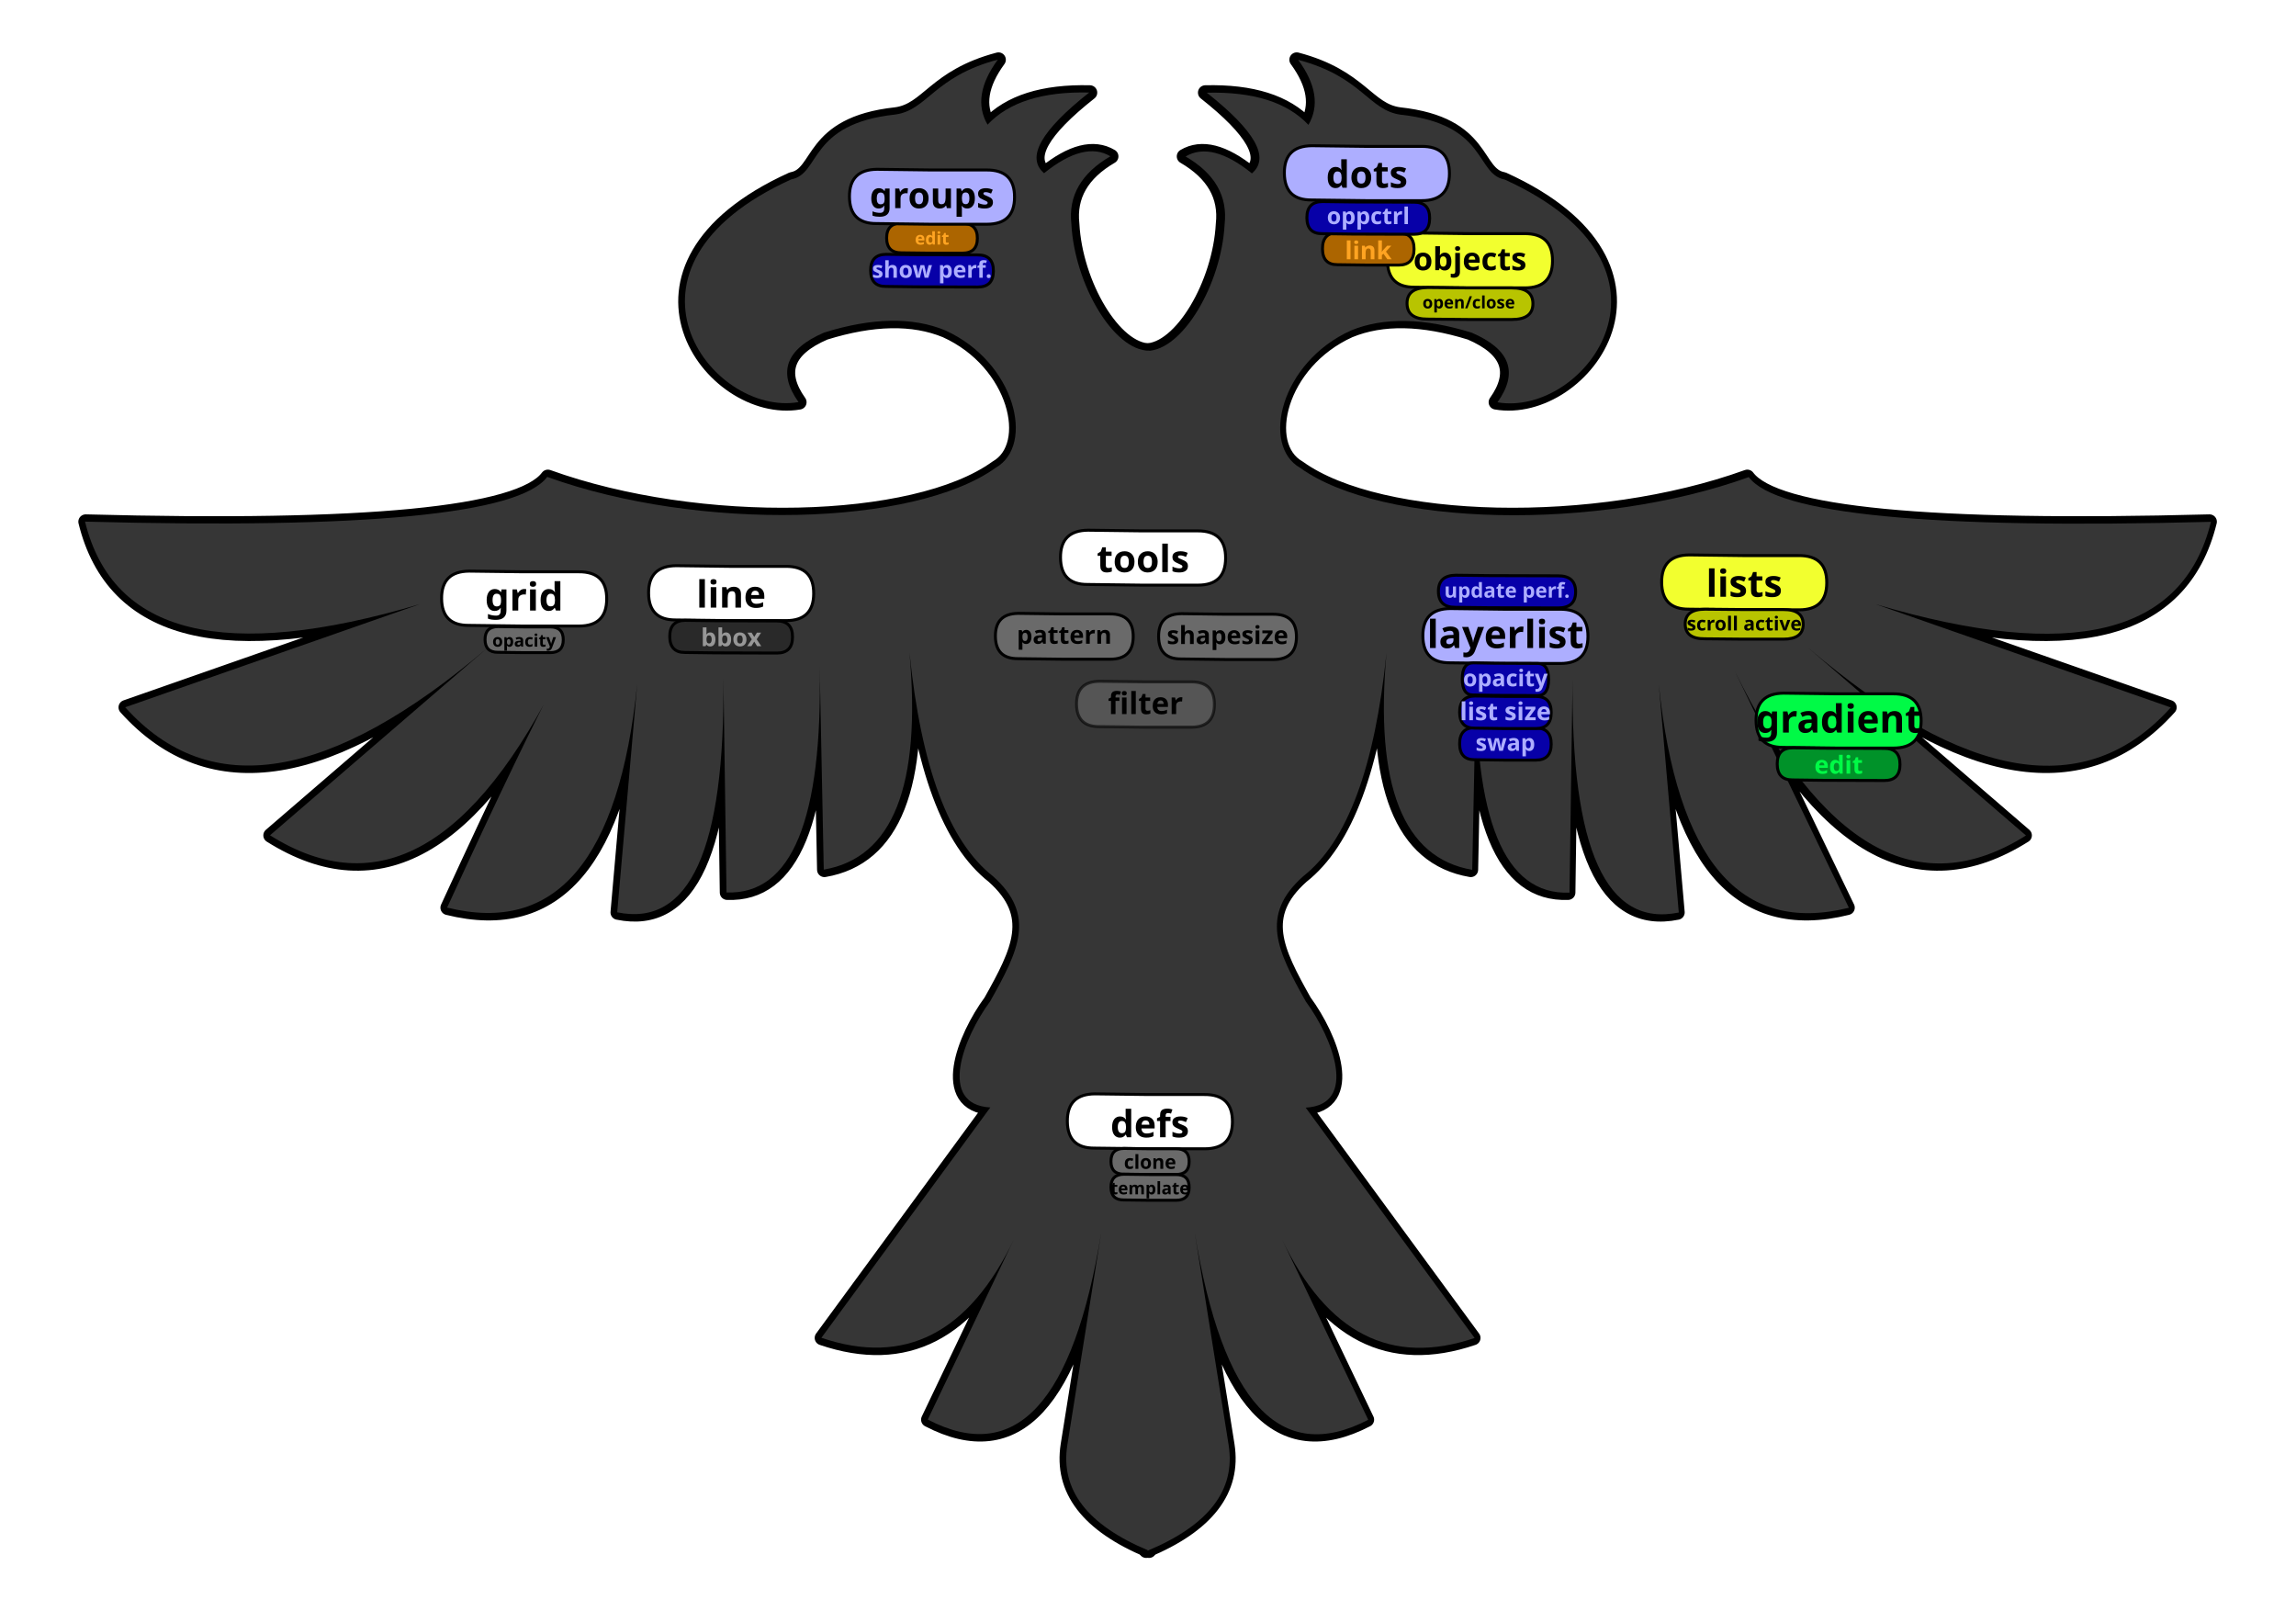
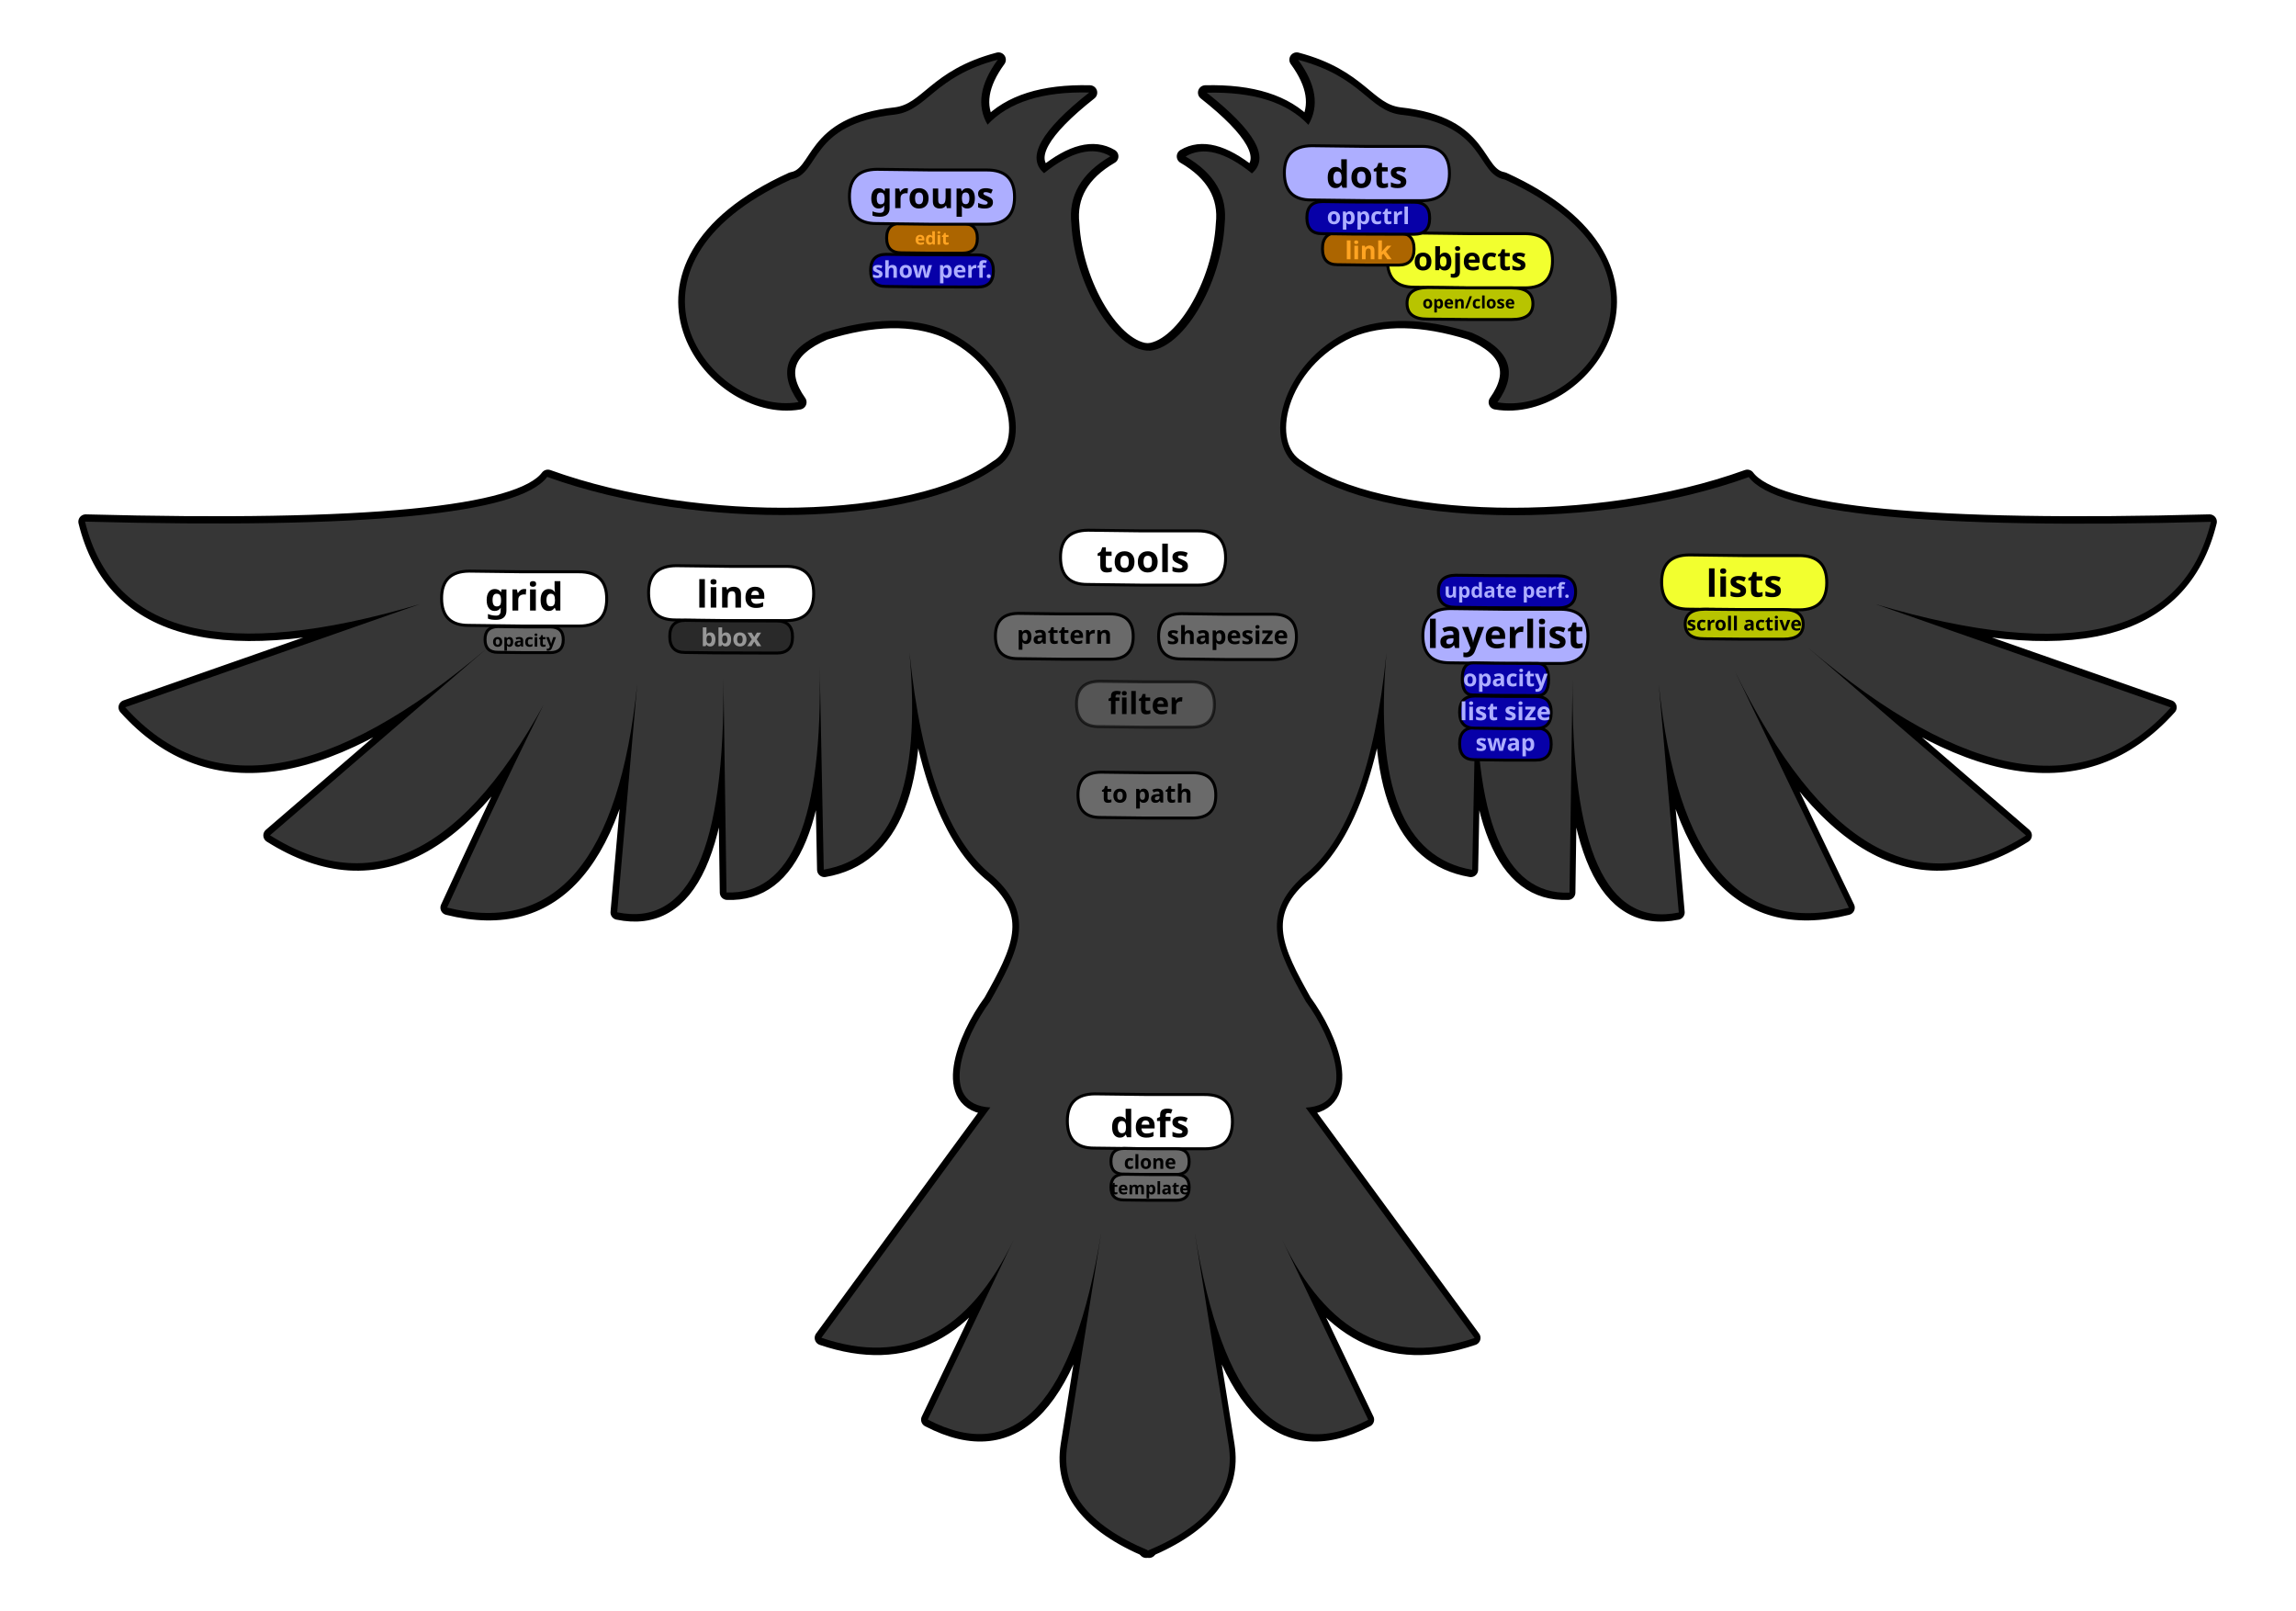
<svg xmlns="http://www.w3.org/2000/svg" xmlns:ns1="http://svgjs.com/svgjs" width="100%" height="100%" version="1.1" style="stroke-linecap: round; stroke-linejoin: round;background: rgba(37, 37, 37, 1);" viewBox="-1187.285 -53.143 1558.376 1092.891">
  <svg id="S-54-54e49e" style="overflow: visible; pointer-events: none;" data-hidden="false" data-disabled="true">
    <g id="G-f4-e61310" class="" style="" transform="matrix(1,0,0,1,-0.5194953,1.195007)">
      <g id="SvgjsG10750" transform="matrix(1,0,0,1,-1134.394,154.7341)" class="" style="">
        <path id="SvgjsPath10748" d="M566.051 19.151C541.751 19.074 515.426 -26.241 513.273 -66.768Q510.056 -95.497 539.761 -112.797Q522.019 -123.341 494.738 -101.318Q476.127 -117.202 525.377 -156.067Q477.928 -157.213 456.396 -134.254Q445.131 -153.513 463.343 -178.383C419.748 -166.877 415.694 -144.088 393.643 -141.127C334.672 -134.766 343.106 -100.775 323.161 -97.13C191.729 -37.426 268.579 64.321 328.088 54.04Q306.439 23.631 345.468 6.827Q394.319 -8.366 427.546 5.312C475.391 26.947 488.708 83.391 461.945 98.558C406.565 138.472 260.287 141.929 157.503 104.798Q129.359 142.751 -156.191 135.159Q-127.98 250.148 71.227 191.109L-128.918 261.147Q-42.965 356.96 117.058 220.76L-30.633 348.036Q78.562 416.789 167.026 236.382Q142.222 282.513 89.571 397.087Q200.148 424.635 218.59 245.498L205.01 400.312Q278.791 415.55 277.102 241.551L279.19 386.829Q345.605 389.423 342.423 232.878L345.207 371.336Q415.598 359.299 403.381 223.957Q415.228 340.66 459.946 375.73C489.667 402.187 477.455 426.325 458.158 460.706C439.968 485.353 422.35 530.726 458.249 532.754L343.597 689.074Q428.59 717.933 474.346 622.073L415.807 744.579Q505.289 791.151 533.603 617.307L510.532 761.79Q503.352 807.483 565.525 833.419 " style="stroke: rgb(0, 0, 0); stroke-opacity: 1; stroke-width: 10; fill: rgb(115, 115, 115); fill-opacity: 0;" transform="matrix(1,0,0,1,161.9873,9.856328)" data-fill="#737373" class="" />
      </g>
      <g id="SvgjsG10754" transform="matrix(1,0,0,1,-415.1399,154.7341)" class="" style="">
        <path id="SvgjsPath10752" d="M-156.191 19.151C-131.891 19.074 -105.567 -26.241 -103.414 -66.768Q-100.196 -95.497 -129.901 -112.797Q-112.159 -123.341 -84.878 -101.318Q-66.268 -117.202 -115.518 -156.067Q-68.068 -157.213 -46.536 -134.254Q-35.272 -153.513 -53.484 -178.383C-9.889 -166.877 -5.834 -144.088 16.216 -141.127C75.187 -134.766 66.754 -100.775 86.699 -97.13C218.13 -37.426 141.28 64.321 81.772 54.04Q103.42 23.631 64.392 6.827Q15.541 -8.366 -17.686 5.312C-65.531 26.947 -78.848 83.391 -52.085 98.558C3.295 138.472 149.572 141.929 252.357 104.798Q280.5 142.751 566.051 135.159Q537.84 250.148 338.633 191.109L538.778 261.147Q452.825 356.96 292.801 220.76L440.493 348.036Q331.298 416.789 242.834 236.382L320.288 397.087Q209.712 424.635 191.269 245.498L204.85 400.312Q131.069 415.55 132.757 241.551L130.669 386.829Q64.255 389.423 67.437 232.878L64.653 371.336Q-5.739 359.299 6.479 223.957Q-5.368 340.66 -50.087 375.73C-79.807 402.187 -67.595 426.325 -48.299 460.706C-30.108 485.353 -12.49 530.726 -48.389 532.754L66.263 689.074Q-18.73 717.933 -64.487 622.073L-5.947 744.579Q-95.43 791.151 -123.743 617.307L-100.673 761.79Q-93.493 807.483 -155.666 833.419 " style="stroke: rgb(0, 0, 0); stroke-opacity: 1; stroke-width: 10; fill: rgb(115, 115, 115); fill-opacity: 0;" transform="matrix(1,0,0,1,161.9873,9.856336)" data-fill="#737373" class="" />
      </g>
    </g>
  </svg>
  <svg id="S-ab-0e3db4" style="overflow: visible; pointer-events: none;" data-disabled="true">
    <g id="G-27-3f7eba" class="" style="" transform="matrix(1,0,0,1,-516.4283,-889.5361)">
      <path id="SvgjsPath93674" d="M-156.191 19.151C-131.891 19.074 -105.567 -26.241 -103.414 -66.768Q-100.196 -95.497 -129.901 -112.797Q-112.159 -123.341 -84.878 -101.318Q-66.268 -117.202 -115.518 -156.067Q-68.068 -157.213 -46.536 -134.254Q-35.272 -153.513 -53.484 -178.383C-9.889 -166.877 -5.834 -144.088 16.216 -141.127C75.187 -134.766 66.754 -100.775 86.699 -97.13C218.13 -37.426 141.28 64.321 81.772 54.04Q103.42 23.631 64.392 6.827Q15.541 -8.366 -17.686 5.312C-65.531 26.947 -78.848 83.391 -52.085 98.558C3.295 138.472 149.572 141.929 252.357 104.798Q280.5 142.751 566.051 135.159Q537.84 250.148 338.633 191.109L538.778 261.147Q452.825 356.96 292.801 220.76L440.493 348.036Q331.298 416.789 242.834 236.382L320.288 397.087Q209.712 424.635 191.269 245.498L204.85 400.312Q131.069 415.55 132.757 241.551L130.669 386.829Q64.255 389.423 67.437 232.878L64.653 371.336Q-5.739 359.299 6.479 223.957Q-5.368 340.66 -50.087 375.73C-79.807 402.187 -67.595 426.325 -48.299 460.706C-30.108 485.353 -12.49 530.726 -48.389 532.754L66.263 689.074Q-18.73 717.933 -64.487 622.073L-5.947 744.579Q-95.43 791.151 -123.743 617.307L-100.673 761.79Q-93.493 807.483 -155.666 833.419 " style="stroke: rgb(0, 0, 0); stroke-opacity: 1; stroke-width: 0; fill: rgb(54, 54, 54); fill-opacity: 1;" data-fill="#737373" transform="matrix(1,0,0,1,263.7509,1055.388)" class="" />
      <path id="SvgjsPath93670" d="M566.051 19.151C541.751 19.074 515.426 -26.241 513.273 -66.768Q510.056 -95.497 539.761 -112.797Q522.019 -123.341 494.738 -101.318Q476.127 -117.202 525.377 -156.067Q477.928 -157.213 456.396 -134.254Q445.131 -153.513 463.343 -178.383C419.748 -166.877 415.694 -144.088 393.643 -141.127C334.672 -134.766 343.106 -100.775 323.161 -97.13C191.729 -37.426 268.579 64.321 328.088 54.04Q306.439 23.631 345.468 6.827Q394.319 -8.366 427.546 5.312C475.391 26.947 488.708 83.391 461.945 98.558C406.565 138.472 260.287 141.929 157.503 104.798Q129.359 142.751 -156.191 135.159Q-127.98 250.148 71.227 191.109L-128.918 261.147Q-42.965 356.96 117.058 220.76L-30.633 348.036Q78.562 416.789 167.026 236.382Q142.222 282.513 89.571 397.087Q200.148 424.635 218.59 245.498L205.01 400.312Q278.791 415.55 277.102 241.551L279.19 386.829Q345.605 389.423 342.423 232.878L345.207 371.336Q415.598 359.299 403.381 223.957Q415.228 340.66 459.946 375.73C489.667 402.187 477.455 426.325 458.158 460.706C439.968 485.353 422.35 530.726 458.249 532.754L343.597 689.074Q428.59 717.933 474.346 622.073L415.807 744.579Q505.289 791.151 533.603 617.307L510.532 761.79Q503.352 807.483 565.525 833.419 " style="stroke: rgb(0, 0, 0); stroke-opacity: 1; stroke-width: 0; fill: rgb(54, 54, 54); fill-opacity: 1;" data-fill="#737373" transform="matrix(1,0,0,1,-456.9481,1055.254)" class="" />
    </g>
  </svg>
  <svg id="S-11-83ed69" style="overflow: visible; pointer-events: all;" data-hidden="false" data-disabled="false">
    <g id="G-f4-6e3b2e" transform="matrix(1,0,0,1,-1549.441,-165.8486)" style="" class="">
      <path id="P-2f-9e2f50" d="M-74.176 -101.27L-36.436 -101.27Q-17.161 -101.452 -17.317 -82.679Q-17.429 -64.456 -36.073 -64.456L-74.264 -64.456L-111.048 -64.91Q-129.19 -64.834 -129.367 -83.031Q-129.515 -101.579 -110.639 -101.724L-74.176 -101.27 " style="stroke: rgb(0, 0, 0); stroke-opacity: 1; stroke-width: 2; fill: rgb(255, 255, 255); fill-opacity: 1;" transform="matrix(1,0,0,1,791.2603,602.0397)" class="" />
      <text id="T-1d-756124" font-family="Noteworthy" font-size="26.295" font-weight="bold" font-style="normal" style="stroke: rgb(0, 0, 0); stroke-opacity: 1; stroke-width: 0; fill: rgb(0, 0, 0); fill-opacity: 1;" text-anchor="middle" transform="matrix(1,0,0,1,717.9185,496.8488)" class="" ns1:data="{&quot;leading&quot;:&quot;1.15&quot;}">
        <tspan id="SvgjsTspan87363" dy="30.239" x="0" ns1:data="{&quot;newLined&quot;:true}">grid</tspan>
      </text>
      <g id="G-ca-b85376" style="" transform="matrix(1,0,0,1,-0.0001220703,0.08813477)" class="">
        <path id="P-e6-a1b86b" d="M-103.22 -101.509L-85.34 -101.509Q-76.209 -101.595 -76.282 -92.701Q-76.335 -84.068 -85.168 -84.068L-103.262 -84.068L-120.688 -84.283Q-129.284 -84.247 -129.367 -92.868Q-129.438 -101.655 -120.495 -101.724L-103.22 -101.509 " style="stroke: rgb(0, 0, 0); stroke-opacity: 1; stroke-width: 2; fill: rgb(106, 106, 106); fill-opacity: 1;" transform="matrix(1,0,0,1,820.7431,639.6028)" class="" />
        <text id="T-e8-6fb452" font-family="Noteworthy" font-size="11.756" font-weight="bold" font-style="normal" style="stroke: rgb(0, 0, 0); stroke-opacity: 1; stroke-width: 0; fill: rgb(0, 0, 0); fill-opacity: 1;" text-anchor="middle" transform="matrix(1,0,0,1,717.9105,537.9673)" class="" ns1:data="{&quot;leading&quot;:&quot;1.15&quot;}">
          <tspan id="SvgjsTspan32855" dy="13.52" x="0" ns1:data="{&quot;newLined&quot;:true}">opacity</tspan>
        </text>
      </g>
    </g>
    <text id="T-df-42a268" font-family="Bodoni Ornaments" font-size="0" font-weight="normal" font-style="normal" style="stroke: rgb(120, 120, 120); stroke-opacity: 1; stroke-width: 0; fill: rgb(69, 69, 69); fill-opacity: 1;" text-anchor="middle" transform="matrix(1,0,0,1,-38.1458,-55.2754)" class="" ns1:data="{&quot;leading&quot;:&quot;1.15&quot;}">
      <tspan id="SvgjsTspan1771" dy="161" x="0" ns1:data="{&quot;newLined&quot;:true}" />
    </text>
    <g id="G-d3-09d8e9" transform="matrix(1,0,0,1,-1509.125,-264.2768)" style="stroke-width: 4;" class="">
      <path id="P-65-81bc23" d="M-74.176 -101.27L-36.436 -101.27Q-17.161 -101.452 -17.317 -82.679Q-17.429 -64.456 -36.073 -64.456L-74.264 -64.456L-111.048 -64.91Q-129.19 -64.834 -129.367 -83.031Q-129.515 -101.579 -110.639 -101.724L-74.176 -101.27 " style="stroke: rgb(0, 0, 0); stroke-opacity: 1; stroke-width: 2; fill: rgb(255, 255, 255); fill-opacity: 1;" transform="matrix(1,0,0,1,891.431,696.7871)" class="" />
      <text id="T-a3-6f5a7d" font-family="Noteworthy" font-size="25.402" font-weight="bold" font-style="normal" style="stroke: rgb(0, 0, 0); stroke-opacity: 1; stroke-width: 0; fill: rgb(0, 0, 0); fill-opacity: 1;" transform="matrix(1,0,0,1,818.0919,594.2681)" text-anchor="middle" class="" ns1:data="{&quot;leading&quot;:&quot;1.15&quot;}">
        <tspan id="SvgjsTspan2979" dy="29.212" x="0" ns1:data="{&quot;newLined&quot;:true}">line</tspan>
      </text>
      <path id="P-5d-1a4d0f" d="M-98.18 -101.456L-56.843 -101.319Q-45.951 -101.427 -46.039 -90.313Q-46.102 -79.525 -56.637 -79.525L-98.23 -79.662L-119.015 -79.93Q-129.268 -79.885 -129.367 -90.658Q-129.451 -101.638 -118.784 -101.724L-98.18 -101.456 " style="stroke: rgb(0, 0, 0); stroke-opacity: 1; stroke-width: 2; fill: rgb(41, 41, 41); fill-opacity: 1;" transform="matrix(1,-1.9428904254429222e-16,1.9428904254429222e-16,1,905.7919,733.8781)" class="" />
      <text id="T-ad-fc42f6" font-family="Noteworthy" font-size="16.821" font-weight="bold" font-style="normal" style="stroke: rgb(0, 0, 0); stroke-opacity: 1; stroke-width: 0; fill: rgb(151, 151, 151); fill-opacity: 1;" transform="matrix(1,-1.9428904254429222e-16,1.9428904254429222e-16,1,818.089,630.3569)" text-anchor="middle" class="" ns1:data="{&quot;leading&quot;:&quot;1.15&quot;}">
        <tspan id="SvgjsTspan4310" dy="19.344" x="0" ns1:data="{&quot;newLined&quot;:true}">bbox</tspan>
      </text>
    </g>
    <g id="G-d8-429ab1" style="" transform="matrix(1,0,0,1,-1618.913,-663.23)" class="">
      <g id="G-4a-5b87f0" style="" transform="matrix(1,0,0,1,0.00006103516,0.1326904)" class="">
        <path id="P-f5-256c88" d="M-99.041 -101.475L-78.304 -101.475Q-67.712 -101.575 -67.798 -91.259Q-67.859 -81.246 -78.104 -81.246L-99.089 -81.246L-119.301 -81.495Q-129.27 -81.454 -129.367 -91.453Q-129.449 -101.644 -119.077 -101.724L-99.041 -101.475 " style="stroke: rgb(0, 0, 0); stroke-opacity: 1; stroke-width: 2; fill: rgb(172, 101, 0); fill-opacity: 1;" transform="matrix(1,-1.9428904254429217e-16,1.9428904254429217e-16,1,1162.791,863.0286)" class="" />
        <text id="T-c2-10aec1" font-family="Noteworthy" font-size="11.871" font-weight="bold" font-style="normal" style="stroke: rgb(0, 0, 0); stroke-opacity: 1; stroke-width: 0; fill: rgb(255, 164, 34); fill-opacity: 1;" text-anchor="middle" transform="matrix(1,-1.9428904254429217e-16,1.9428904254429217e-16,1,1064.198,762.2908)" class="" ns1:data="{&quot;leading&quot;:&quot;1.15&quot;}">
          <tspan id="SvgjsTspan2184" dy="13.652" x="0" ns1:data="{&quot;newLined&quot;:true}">edit</tspan>
        </text>
      </g>
      <g id="G-ac-df9df5" style="" transform="matrix(1,0,0,1,0.0001220703,-0.6420288)" class="">
        <path id="P-d8-c2687f" d="M-74.176 -101.27L-36.436 -101.27Q-17.161 -101.452 -17.317 -82.679Q-17.429 -64.456 -36.073 -64.456L-74.264 -64.456L-111.048 -64.91Q-129.19 -64.834 -129.367 -83.031Q-129.515 -101.579 -110.639 -101.724L-74.176 -101.27 " style="stroke: rgb(0, 0, 0); stroke-opacity: 1; stroke-width: 2; fill: rgb(173, 174, 255); fill-opacity: 1;" transform="matrix(1,-1.9428904254429217e-16,1.9428904254429217e-16,1,1137.551,827.3624)" class="" />
        <text id="T-c8-e625c0" font-family="Noteworthy" font-size="24.356" font-weight="bold" font-style="normal" style="stroke: rgb(0, 0, 0); stroke-opacity: 1; stroke-width: 0; fill: rgb(0, 0, 0); fill-opacity: 1;" text-anchor="middle" transform="matrix(1,-1.9428904254429217e-16,1.9428904254429217e-16,1,1064.204,723.9869)" class="" ns1:data="{&quot;leading&quot;:&quot;1.15&quot;}">
          <tspan id="SvgjsTspan3258" dy="28.009" x="0" ns1:data="{&quot;newLined&quot;:true}">groups</tspan>
        </text>
      </g>
      <g id="G-fb-7aee02" style="" transform="matrix(1,0,0,1,0.0001525879,0.03442383)" class="">
        <path id="P-5d-1a4d0f" d="M-98.18 -101.456L-56.843 -101.319Q-45.951 -101.427 -46.039 -90.313Q-46.102 -79.525 -56.637 -79.525L-98.23 -79.662L-119.015 -79.93Q-129.268 -79.885 -129.367 -90.658Q-129.451 -101.638 -118.784 -101.724L-98.18 -101.456 " style="stroke: rgb(0, 0, 0); stroke-opacity: 1; stroke-width: 2; fill: rgb(7, 0, 168); fill-opacity: 1;" transform="matrix(1,-1.9428904254429217e-16,1.9428904254429217e-16,1,1151.912,884.3825)" class="" />
        <text id="T-ad-fc42f6" font-family="Noteworthy" font-size="15.67" font-weight="bold" font-style="normal" style="stroke: rgb(0, 0, 0); stroke-opacity: 1; stroke-width: 0; fill: rgb(173, 174, 255); fill-opacity: 1;" text-anchor="middle" transform="matrix(1,-1.9428904254429217e-16,1.9428904254429217e-16,1,1064.201,780.5486)" class="" ns1:data="{&quot;leading&quot;:&quot;1.15&quot;}">
          <tspan id="SvgjsTspan3307" dy="18.021" x="0" ns1:data="{&quot;newLined&quot;:true}">show perf.</tspan>
        </text>
      </g>
    </g>
    <g id="G-e3-240b5a" transform="matrix(1,0,0,1,-1385.569,-432.4532)" style="" class="">
      <g id="G-5e-7f2445" transform="matrix(1,0,0,1,0.00006103516,-0.5324707)" style="" class="">
        <path id="P-3f-e89c90" d="M-74.176 -101.27L-36.436 -101.27Q-17.161 -101.452 -17.317 -82.679Q-17.429 -64.456 -36.073 -64.456L-74.264 -64.456L-111.048 -64.91Q-129.19 -64.834 -129.367 -83.031Q-129.515 -101.579 -110.639 -101.724L-74.176 -101.27 " style="stroke: rgb(0, 0, 0); stroke-opacity: 1; stroke-width: 2; fill: rgb(255, 255, 255); fill-opacity: 1;" transform="matrix(1,0,0,1,1052.093,1223.953)" class="" />
        <text id="T-32-331845" font-family="Noteworthy" font-size="25.402" font-weight="bold" font-style="normal" style="stroke: rgb(0, 0, 0); stroke-opacity: 1; stroke-width: 0; fill: rgb(0, 0, 0); fill-opacity: 1;" transform="matrix(1,0,0,1,978.7507,1122.467)" text-anchor="middle" class="" ns1:data="{&quot;leading&quot;:&quot;1.15&quot;}">
          <tspan id="SvgjsTspan2589" dy="29.212" x="0" ns1:data="{&quot;newLined&quot;:true}">defs</tspan>
        </text>
      </g>
      <g id="G-ca-b85376" transform="matrix(1,0,0,1,0,0.1326904)" style="" class="">
        <path id="P-e6-a1b86b" d="M-103.22 -101.509L-85.34 -101.509Q-76.209 -101.595 -76.282 -92.701Q-76.335 -84.068 -85.168 -84.068L-103.262 -84.068L-120.688 -84.283Q-129.284 -84.247 -129.367 -92.868Q-129.438 -101.655 -120.495 -101.724L-103.22 -101.509 " style="stroke: rgb(0, 0, 0); stroke-opacity: 1; stroke-width: 2; fill: rgb(106, 106, 106); fill-opacity: 1;" transform="matrix(1,0,0,1,1081.69,1260.332)" class="" />
        <text id="T-e8-6fb452" font-family="Noteworthy" font-size="13.202" font-weight="bold" font-style="normal" style="stroke: rgb(0, 0, 0); stroke-opacity: 1; stroke-width: 0; fill: rgb(0, 0, 0); fill-opacity: 1;" text-anchor="middle" transform="matrix(1,0,0,1,978.8653,1157.273)" class="" ns1:data="{&quot;leading&quot;:&quot;1.15&quot;}">
          <tspan id="SvgjsTspan14114" dy="15.183" x="0" ns1:data="{&quot;newLined&quot;:true}">clone</tspan>
        </text>
      </g>
      <g id="G-ca-b85376" transform="matrix(1,0,0,1,-0.0001220703,0.08795166)" style="" class="">
        <path id="P-e6-a1b86b" d="M-103.22 -101.509L-85.34 -101.509Q-76.209 -101.595 -76.282 -92.701Q-76.335 -84.068 -85.168 -84.068L-103.262 -84.068L-120.688 -84.283Q-129.284 -84.247 -129.367 -92.868Q-129.438 -101.655 -120.495 -101.724L-103.22 -101.509 " style="stroke: rgb(0, 0, 0); stroke-opacity: 1; stroke-width: 2; fill: rgb(106, 106, 106); fill-opacity: 1;" transform="matrix(1,0,0,1,1081.69,1277.892)" class="" />
        <text id="T-e8-6fb452" font-family="Noteworthy" font-size="11.756" font-weight="bold" font-style="normal" style="stroke: rgb(0, 0, 0); stroke-opacity: 1; stroke-width: 0; fill: rgb(0, 0, 0); fill-opacity: 1;" text-anchor="middle" transform="matrix(1,0,0,1,978.8601,1176.256)" class="" ns1:data="{&quot;leading&quot;:&quot;1.15&quot;}">
          <tspan id="SvgjsTspan14288" dy="13.52" x="0" ns1:data="{&quot;newLined&quot;:true}">template</tspan>
        </text>
      </g>
    </g>
    <g id="G-1b-80932a">
      <g id="G-c0-544a04">
        <g id="G-9f-ecdad4">
          <path id="P-58-9c1adb" d="M-74.176 -101.27L-36.436 -101.27Q-17.161 -101.452 -17.317 -82.679Q-17.429 -64.456 -36.073 -64.456L-74.264 -64.456L-111.048 -64.91Q-129.19 -64.834 -129.367 -83.031Q-129.515 -101.579 -110.639 -101.724L-74.176 -101.27 " style="stroke: rgb(0, 0, 0); stroke-opacity: 1; stroke-width: 2; fill: rgb(242, 255, 47); fill-opacity: 1;" class="" transform="matrix(1,0,0,1,-116.2213,206.6931)" />
          <text id="T-33-aaa6bf" font-family="Noteworthy" font-size="21.404" font-weight="bold" font-style="normal" style="stroke: rgb(0, 0, 0); stroke-opacity: 1; stroke-width: 0; fill: rgb(0, 0, 0); fill-opacity: 1;" text-anchor="middle" class="" transform="matrix(1,0,0,1,-189.574,105.595)" ns1:data="{&quot;leading&quot;:&quot;1.15&quot;}">
            <tspan id="SvgjsTspan2701" dy="24.614" x="0" ns1:data="{&quot;newLined&quot;:true}">objects</tspan>
          </text>
        </g>
        <g id="G-d0-e48809">
          <path id="P-4b-b33ec5" d="M-87.283 -101.46L-58.505 -101.46Q-43.808 -101.566 -43.926 -90.638Q-44.012 -80.03 -58.228 -80.03L-87.35 -80.03L-115.398 -80.294Q-129.233 -80.25 -129.367 -90.843Q-129.48 -101.64 -115.087 -101.724L-87.283 -101.46 " style="stroke: rgb(0, 0, 0); stroke-opacity: 1; stroke-width: 2; fill: rgb(184, 196, 0); fill-opacity: 1;" class="" transform="matrix(1,0,0,1,-102.9164,243.7206)" />
          <text id="T-b5-cbae9e" font-family="Noteworthy" font-size="11.548" font-weight="bold" font-style="normal" style="stroke: rgb(0, 0, 0); stroke-opacity: 1; stroke-width: 0; fill: rgb(0, 0, 0); fill-opacity: 1;" text-anchor="middle" class="" transform="matrix(1,0,0,1,-190.399,142.8794)" ns1:data="{&quot;leading&quot;:&quot;1.15&quot;}">
            <tspan id="SvgjsTspan1454" dy="13.28" x="0" ns1:data="{&quot;newLined&quot;:true}">open/close</tspan>
          </text>
        </g>
      </g>
      <g id="G-ee-24f313">
        <g id="G-bd-f6e92f">
          <path id="P-b9-2bf64e" d="M-74.176 -101.27L-36.436 -101.27Q-17.161 -101.452 -17.317 -82.679Q-17.429 -64.456 -36.073 -64.456L-74.264 -64.456L-111.048 -64.91Q-129.19 -64.834 -129.367 -83.031Q-129.515 -101.579 -110.639 -101.724L-74.176 -101.27 " style="stroke: rgb(0, 0, 0); stroke-opacity: 1; stroke-width: 2; fill: rgb(173, 174, 255); fill-opacity: 1;" class="" transform="matrix(1,0,0,1,-186.1796,147.478)" />
          <text id="T-68-6ee68d" font-family="Noteworthy" font-size="25.402" font-weight="bold" font-style="normal" style="stroke: rgb(0, 0, 0); stroke-opacity: 1; stroke-width: 0; fill: rgb(0, 0, 0); fill-opacity: 1;" text-anchor="middle" class="" transform="matrix(1,0,0,1,-259.5293,45.05151)" ns1:data="{&quot;leading&quot;:&quot;1.15&quot;}">
            <tspan id="SvgjsTspan55019" dy="29.212" x="0" ns1:data="{&quot;newLined&quot;:true}">dots</tspan>
          </text>
        </g>
        <g id="G-db-078793">
          <path id="P-00-fcfdcc" d="M-98.754 -101.456L-77.82 -101.456Q-67.129 -101.563 -67.215 -90.45Q-67.277 -79.662 -77.619 -79.662L-98.803 -79.662L-119.206 -79.93Q-129.269 -79.885 -129.367 -90.658Q-129.45 -101.638 -118.979 -101.724L-98.754 -101.456 " style="stroke: rgb(0, 0, 0); stroke-opacity: 1; stroke-width: 2; fill: rgb(172, 101, 0); fill-opacity: 1;" class="" transform="matrix(1,0,0,1,-160.3042,206.423)" />
          <text id="T-4d-c8bae2" font-family="Noteworthy" font-size="16.818" font-weight="bold" font-style="normal" style="stroke: rgb(0, 0, 0); stroke-opacity: 1; stroke-width: 0; fill: rgb(255, 164, 34); fill-opacity: 1;" text-anchor="middle" class="" transform="matrix(1,0,0,1,-258.5955,103.4639)" ns1:data="{&quot;leading&quot;:&quot;1.15&quot;}">
            <tspan id="SvgjsTspan8008" dy="19.34" x="0" ns1:data="{&quot;newLined&quot;:true}">link</tspan>
          </text>
        </g>
        <g id="G-ff-0c3284">
          <path id="P-5d-1a4d0f" d="M-98.18 -101.456L-56.843 -101.319Q-45.951 -101.427 -46.039 -90.313Q-46.102 -79.525 -56.637 -79.525L-98.23 -79.662L-119.015 -79.93Q-129.268 -79.885 -129.367 -90.658Q-129.451 -101.638 -118.784 -101.724L-98.18 -101.456 " style="stroke: rgb(0, 0, 0); stroke-opacity: 1; stroke-width: 2; fill: rgb(7, 0, 168); fill-opacity: 1;" class="" transform="matrix(1,-1.942890425442922e-16,1.942890425442922e-16,1,-170.8905,185.3788)" />
          <text id="T-ad-fc42f6" font-family="Noteworthy" font-size="15.67" font-weight="bold" font-style="normal" style="stroke: rgb(0, 0, 0); stroke-opacity: 1; stroke-width: 0; fill: rgb(173, 174, 255); fill-opacity: 1;" text-anchor="middle" class="" transform="matrix(1,-1.942890425442922e-16,1.942890425442922e-16,1,-258.5962,80.91699)" ns1:data="{&quot;leading&quot;:&quot;1.15&quot;}">
            <tspan id="SvgjsTspan4623" dy="18.021" x="0" ns1:data="{&quot;newLined&quot;:true}">oppctrl</tspan>
          </text>
        </g>
      </g>
    </g>
-     <g id="G-d3-09d8e9" transform="matrix(1,0,0,1,-1255.205,-18.71191)" style="stroke-width: 4;" class="">
-       <path id="P-65-81bc23" d="M-74.176 -101.27L-36.436 -101.27Q-17.161 -101.452 -17.317 -82.679Q-17.429 -64.456 -36.073 -64.456L-74.264 -64.456L-111.048 -64.91Q-129.19 -64.834 -129.367 -83.031Q-129.515 -101.579 -110.639 -101.724L-74.176 -101.27 " style="stroke: rgb(0, 0, 0); stroke-opacity: 1; stroke-width: 2; fill: rgb(0, 250, 70); fill-opacity: 1;" transform="matrix(1,0,0,1,1389.184,537.7252)" class="" />
-       <text id="T-a3-6f5a7d" font-family="Noteworthy" font-size="26.295" font-weight="bold" font-style="normal" style="stroke: rgb(0, 0, 0); stroke-opacity: 1; stroke-width: 0; fill: rgb(0, 0, 0); fill-opacity: 1;" transform="matrix(1,0,0,1,1315.845,432.5344)" text-anchor="middle" class="" ns1:data="{&quot;leading&quot;:&quot;1.15&quot;}">
-         <tspan id="SvgjsTspan7875" dy="30.239" x="0" ns1:data="{&quot;newLined&quot;:true}">gradient</tspan>
-       </text>
-       <path id="P-5d-1a4d0f" d="M-98.18 -101.456L-56.843 -101.319Q-45.951 -101.427 -46.039 -90.313Q-46.102 -79.525 -56.637 -79.525L-98.23 -79.662L-119.015 -79.93Q-129.268 -79.885 -129.367 -90.658Q-129.451 -101.638 -118.784 -101.724L-98.18 -101.456 " style="stroke: rgb(0, 0, 0); stroke-opacity: 1; stroke-width: 2; fill: rgb(0, 146, 41); fill-opacity: 1;" transform="matrix(1,-1.9428904254429222e-16,1.9428904254429222e-16,1,1403.545,574.8162)" class="" />
-       <text id="T-ad-fc42f6" font-family="Noteworthy" font-size="16.821" font-weight="bold" font-style="normal" style="stroke: rgb(0, 0, 0); stroke-opacity: 1; stroke-width: 0; fill: rgb(0, 250, 70); fill-opacity: 1;" transform="matrix(1,-1.9428904254429222e-16,1.9428904254429222e-16,1,1315.837,471.295)" text-anchor="middle" class="" ns1:data="{&quot;leading&quot;:&quot;1.15&quot;}">
-         <tspan id="SvgjsTspan8781" dy="19.344" x="0" ns1:data="{&quot;newLined&quot;:true}">edit</tspan>
-       </text>
-     </g>
    <g id="G-8e-0d2f6c" class="" style="">
      <g id="G-eb-286875" class="" style="">
        <path id="P-58-9c1adb" d="M-74.176 -101.27L-36.436 -101.27Q-17.161 -101.452 -17.317 -82.679Q-17.429 -64.456 -36.073 -64.456L-74.264 -64.456L-111.048 -64.91Q-129.19 -64.834 -129.367 -83.031Q-129.515 -101.579 -110.639 -101.724L-74.176 -101.27 " style="stroke: rgb(0, 0, 0); stroke-opacity: 1; stroke-width: 2; fill: rgb(242, 255, 47); fill-opacity: 1;" transform="matrix(1,0,0,1,69.9104,425.1924)" class="" />
        <text id="T-33-aaa6bf" font-family="Noteworthy" font-size="25.402" font-weight="bold" font-style="normal" style="stroke: rgb(0, 0, 0); stroke-opacity: 1; stroke-width: 0; fill: rgb(0, 0, 0); fill-opacity: 1;" text-anchor="middle" transform="matrix(1,0,0,1,-3.434814,322.6734)" class="" ns1:data="{&quot;leading&quot;:&quot;1.15&quot;}">
          <tspan id="SvgjsTspan2015" dy="29.212" x="0" ns1:data="{&quot;newLined&quot;:true}">lists</tspan>
        </text>
      </g>
      <g id="G-1d-c54794" transform="matrix(1,0,0,1,0,-1.450346)" class="" style="">
        <path id="P-4b-b33ec5" d="M-89.926 -101.477L-62.955 -101.477Q-49.181 -101.576 -49.292 -91.334Q-49.372 -81.392 -62.696 -81.392L-89.989 -81.392L-116.275 -81.64Q-129.241 -81.598 -129.367 -91.526Q-129.473 -101.645 -115.983 -101.724L-89.926 -101.477 " style="stroke: rgb(0, 0, 0); stroke-opacity: 1; stroke-width: 2; fill: rgb(184, 196, 0); fill-opacity: 1;" transform="matrix(1,0,0,1,85.89808,463.4775)" class="" />
        <text id="T-b5-cbae9e" font-family="Noteworthy" font-size="13.132" font-weight="bold" font-style="normal" style="stroke: rgb(0, 0, 0); stroke-opacity: 1; stroke-width: 0; fill: rgb(0, 0, 0); fill-opacity: 1;" text-anchor="middle" transform="matrix(1,0,0,1,-3.436401,361.0872)" class="" ns1:data="{&quot;leading&quot;:&quot;1.15&quot;}">
          <tspan id="SvgjsTspan2222" dy="15.102" x="0" ns1:data="{&quot;newLined&quot;:true}">scroll active</tspan>
        </text>
      </g>
    </g>
    <g id="G-23-4bf6a2" style="" class="" transform="matrix(1,0,0,1,-1389.405,1.837234)">
      <path id="P-db-0ac300" d="M-74.176 -101.27L-36.436 -101.27Q-17.161 -101.452 -17.317 -82.679Q-17.429 -64.456 -36.073 -64.456L-74.264 -64.456L-111.048 -64.91Q-129.19 -64.834 -129.367 -83.031Q-129.515 -101.579 -110.639 -101.724L-74.176 -101.27 " style="stroke: rgb(0, 0, 0); stroke-opacity: 1; stroke-width: 2; fill: rgb(255, 255, 255); fill-opacity: 1;" transform="matrix(0.9999999,-3.95211141590579e-10,3.95211141590579e-10,0.9999999,1051.296,406.59)" class="" />
      <text id="T-8a-479955" font-family="Noteworthy" font-size="25.402" font-weight="bold" font-style="normal" style="stroke: rgb(0, 0, 0); stroke-opacity: 1; stroke-width: 0; fill: rgb(0, 0, 0); fill-opacity: 1;" transform="matrix(0.9999999,-3.95211141590579e-10,3.95211141590579e-10,0.9999999,977.9547,304.0709)" text-anchor="middle" class="" ns1:data="{&quot;leading&quot;:&quot;1.15&quot;}">
        <tspan id="SvgjsTspan85574" dy="29.212" x="0" ns1:data="{&quot;newLined&quot;:true}">tools</tspan>
      </text>
    </g>
    <g id="G-f7-22b6bc" style="" class="" transform="matrix(1,0,0,1,-1388.252,-45.85667)">
      <path id="P-64-c0c534" d="M-83.29 -101.345L-51.781 -101.345Q-35.689 -101.497 -35.819 -85.824Q-35.912 -70.61 -51.478 -70.61L-83.363 -70.61L-114.073 -70.989Q-129.22 -70.925 -129.367 -86.118Q-129.491 -101.603 -113.731 -101.724L-83.29 -101.345 " style="stroke: rgb(0, 0, 0); stroke-opacity: 1; stroke-width: 2; fill: rgb(106, 106, 106); fill-opacity: 1;" transform="matrix(0.9999998,1.1856327031267708e-9,-1.1856327031267708e-9,0.9999998,1116.719,510.9264)" class="" />
      <text id="T-73-7af4f3" font-family="Noteworthy" font-size="16.955" font-weight="bold" font-style="normal" style="stroke: rgb(0, 0, 0); stroke-opacity: 1; stroke-width: 0; fill: rgb(0, 0, 0); fill-opacity: 1;" text-anchor="middle" transform="matrix(0.9999998,1.1856327031267708e-9,-1.1856327031267708e-9,0.9999998,1034.129,410.3251)" class="" ns1:data="{&quot;leading&quot;:&quot;1.15&quot;}">
        <tspan id="SvgjsTspan6531" dy="19.499" x="0" ns1:data="{&quot;newLined&quot;:true}">shapesize</tspan>
      </text>
    </g>
    <g id="G-c4-118f3c" style="" class="" transform="matrix(1,0,0,1,-1442.437,-45.83453)">
      <path id="P-0f-4a0e08" d="M-83.29 -101.345L-51.781 -101.345Q-35.689 -101.497 -35.819 -85.824Q-35.912 -70.61 -51.478 -70.61L-83.363 -70.61L-114.073 -70.989Q-129.22 -70.925 -129.367 -86.118Q-129.491 -101.603 -113.731 -101.724L-83.29 -101.345 " style="stroke: rgb(0, 0, 0); stroke-opacity: 0.6; stroke-width: 2; fill: rgb(106, 106, 106); fill-opacity: 0.6;" transform="matrix(0.9999999,-3.9521114159057897e-10,3.9521114159057897e-10,0.9999999,1115.219,556.8089)" class="" />
      <text id="T-db-868718" font-family="Noteworthy" font-size="20.599" font-weight="bold" font-style="normal" style="stroke: rgb(0, 0, 0); stroke-opacity: 1; stroke-width: 0; fill: rgb(0, 0, 0); fill-opacity: 1;" text-anchor="middle" transform="matrix(0.9999999,-3.9521114159057897e-10,3.9521114159057897e-10,0.9999999,1032.626,453.6342)" class="" ns1:data="{&quot;leading&quot;:&quot;1.15&quot;}">
        <tspan id="SvgjsTspan8318" dy="23.689" x="0" ns1:data="{&quot;newLined&quot;:true}">filter</tspan>
      </text>
    </g>
    <g id="G-f7-22b6bc" style="" class="" transform="matrix(1,0,0,1,-1442.3,4.872864)">
      <path id="P-64-c0c534" d="M-83.29 -101.345L-51.781 -101.345Q-35.689 -101.497 -35.819 -85.824Q-35.912 -70.61 -51.478 -70.61L-83.363 -70.61L-114.073 -70.989Q-129.22 -70.925 -129.367 -86.118Q-129.491 -101.603 -113.731 -101.724L-83.29 -101.345 " style="stroke: rgb(0, 0, 0); stroke-opacity: 1; stroke-width: 2; fill: rgb(106, 106, 106); fill-opacity: 1;" transform="matrix(0.9999998,1.1856327031267708e-9,-1.1856327031267708e-9,0.9999998,1059.992,459.9907)" class="" />
      <text id="T-73-7af4f3" font-family="Noteworthy" font-size="16.955" font-weight="bold" font-style="normal" style="stroke: rgb(0, 0, 0); stroke-opacity: 1; stroke-width: 0; fill: rgb(0, 0, 0); fill-opacity: 1;" text-anchor="middle" transform="matrix(0.9999998,1.1856327031267708e-9,-1.1856327031267708e-9,0.9999998,977.3906,359.3894)" class="" ns1:data="{&quot;leading&quot;:&quot;1.15&quot;}">
        <tspan id="SvgjsTspan36816" dy="19.499" x="0" ns1:data="{&quot;newLined&quot;:true}">pattern</tspan>
      </text>
    </g>
    <g id="G-1c-6e68fd" transform="matrix(1,0,0,1,244.1297,-148.8859)" class="" style="">
      <g id="G-96-d6ad3a" transform="matrix(1,0,0,1,-1385.565,-432.8565)" class="" style="">
        <path id="P-6b-650fb9" d="M-94.514 -101.456L-48.318 -101.319Q-36.145 -101.427 -36.244 -90.313Q-36.314 -79.525 -48.088 -79.525L-94.569 -79.662L-117.798 -79.93Q-129.256 -79.885 -129.367 -90.658Q-129.461 -101.638 -117.54 -101.724L-94.514 -101.456 " style="stroke: rgb(0, 0, 0); stroke-opacity: 1; stroke-width: 2; fill: rgb(7, 0, 168); fill-opacity: 1;" transform="matrix(1,0,0,1,1059.82,1020.716)" class="" />
        <text id="T-e2-f99308" font-family="Noteworthy" font-size="13.893" font-weight="bold" font-style="normal" style="stroke: rgb(0, 0, 0); stroke-opacity: 1; stroke-width: 0; fill: rgb(173, 174, 255); fill-opacity: 1;" text-anchor="middle" transform="matrix(1,0,0,1,977.0122,918.2249)" class="" ns1:data="{&quot;leading&quot;:&quot;1.15&quot;}">
          <tspan id="SvgjsTspan7205" dy="15.977" x="0" ns1:data="{&quot;newLined&quot;:true}">update perf.</tspan>
        </text>
      </g>
      <g id="G-ce-41fca8" transform="matrix(1,0,0,1,-1385.567,-432.1541)" class="" style="">
        <g id="G-22-3bd8af" transform="matrix(1,0,0,1,0,0.2876892)" class="" style="">
          <path id="P-10-0c8b2d" d="M-74.176 -101.27L-36.436 -101.27Q-17.161 -101.452 -17.317 -82.679Q-17.429 -64.456 -36.073 -64.456L-74.264 -64.456L-111.048 -64.91Q-129.19 -64.834 -129.367 -83.031Q-129.515 -101.579 -110.639 -101.724L-74.176 -101.27 " style="stroke: rgb(0, 0, 0); stroke-opacity: 1; stroke-width: 2; fill: rgb(173, 174, 255); fill-opacity: 1;" transform="matrix(1,0,0,1,1049.27,1042.356)" class="" />
          <text id="T-6e-1877b1" font-family="Noteworthy" font-size="26.187" font-weight="bold" font-style="normal" style="stroke: rgb(0, 0, 0); stroke-opacity: 1; stroke-width: 0; fill: rgb(0, 0, 0); fill-opacity: 1;" text-anchor="middle" transform="matrix(1,0,0,1,975.9172,937.2899)" class="" ns1:data="{&quot;leading&quot;:&quot;1.15&quot;}">
            <tspan id="SvgjsTspan10401" dy="30.115" x="0" ns1:data="{&quot;newLined&quot;:true}">layerlist</tspan>
          </text>
        </g>
        <g id="G-96-d6ad3a" transform="matrix(1,0,0,1,0,0.03417969)" class="" style="">
          <path id="P-6b-650fb9" d="M-107.433 -101.456L-78.361 -101.319Q-70.7 -101.427 -70.762 -90.313Q-70.807 -79.525 -78.216 -79.525L-107.468 -79.662L-122.087 -79.93Q-129.297 -79.885 -129.367 -90.658Q-129.426 -101.638 -121.925 -101.724L-107.433 -101.456 " style="stroke: rgb(0, 0, 0); stroke-opacity: 1; stroke-width: 2; fill: rgb(7, 0, 168); fill-opacity: 1;" transform="matrix(1,0,0,1,1075.993,1079.45)" class="" />
          <text id="T-e2-f99308" font-family="Noteworthy" font-size="15.654" font-weight="bold" font-style="normal" style="stroke: rgb(0, 0, 0); stroke-opacity: 1; stroke-width: 0; fill: rgb(173, 174, 255); fill-opacity: 1;" text-anchor="middle" transform="matrix(1,0,0,1,975.9199,975.6324)" class="" ns1:data="{&quot;leading&quot;:&quot;1.15&quot;}">
            <tspan id="SvgjsTspan13659" dy="18.003" x="0" ns1:data="{&quot;newLined&quot;:true}">opacity</tspan>
          </text>
        </g>
        <g id="G-e2-bd1e5b" transform="matrix(1,0,0,1,0.00006103516,0.04528809)" class="" style="">
          <path id="P-e9-b49610" d="M-98.754 -101.456L-77.82 -101.456Q-67.129 -101.563 -67.215 -90.45Q-67.277 -79.662 -77.619 -79.662L-98.803 -79.662L-119.206 -79.93Q-129.269 -79.885 -129.367 -90.658Q-129.45 -101.638 -118.979 -101.724L-98.754 -101.456 " style="stroke: rgb(0, 0, 0); stroke-opacity: 1; stroke-width: 2; fill: rgb(7, 0, 168); fill-opacity: 1;" transform="matrix(1,0,0,1,1074.219,1123.386)" class="" />
          <text id="T-1e-c91c96" font-family="Noteworthy" font-size="15.654" font-weight="bold" font-style="normal" style="stroke: rgb(0, 0, 0); stroke-opacity: 1; stroke-width: 0; fill: rgb(173, 174, 255); fill-opacity: 1;" text-anchor="middle" transform="matrix(1,0,0,1,975.9247,1019.41)" class="" ns1:data="{&quot;leading&quot;:&quot;1.15&quot;}">
            <tspan id="SvgjsTspan13716" dy="18.003" x="0" ns1:data="{&quot;newLined&quot;:true}">swap</tspan>
          </text>
        </g>
        <g id="G-11-b44982" transform="matrix(1,0,0,1,0.00006103516,0)" class="" style="">
          <path id="P-f7-5a9212" d="M-98.754 -101.456L-77.82 -101.456Q-67.129 -101.563 -67.215 -90.45Q-67.277 -79.662 -77.619 -79.662L-98.803 -79.662L-119.206 -79.93Q-129.269 -79.885 -129.367 -90.658Q-129.45 -101.638 -118.979 -101.724L-98.754 -101.456 " style="stroke: rgb(0, 0, 0); stroke-opacity: 1; stroke-width: 2; fill: rgb(7, 0, 168); fill-opacity: 1;" transform="matrix(1,0,0,1,1074.219,1102.001)" class="" />
          <text id="T-45-89feaa" font-family="Noteworthy" font-size="16.818" font-weight="bold" font-style="normal" style="stroke: rgb(0, 0, 0); stroke-opacity: 1; stroke-width: 0; fill: rgb(173, 174, 255); fill-opacity: 1;" text-anchor="middle" transform="matrix(1,0,0,1,975.9169,997.327)" class="" ns1:data="{&quot;leading&quot;:&quot;1.15&quot;}">
            <tspan id="SvgjsTspan13599" dy="19.34" x="0" ns1:data="{&quot;newLined&quot;:true}">list size</tspan>
          </text>
        </g>
      </g>
    </g>
+     <g id="G-f7-22b6bc" style="" class="" transform="matrix(1,0,0,1,-1386.255,112.6532)">
+       <path id="P-64-c0c534" d="M-83.29 -101.345L-51.781 -101.345Q-35.689 -101.497 -35.819 -85.824Q-35.912 -70.61 -51.478 -70.61L-83.363 -70.61L-114.073 -70.989Q-129.22 -70.925 -129.367 -86.118Q-129.491 -101.603 -113.731 -101.724L-83.29 -101.345 " style="stroke: rgb(0, 0, 0); stroke-opacity: 1; stroke-width: 2; fill: rgb(106, 106, 106); fill-opacity: 1;" transform="matrix(0.9999998,1.1856327031267708e-9,-1.1856327031267708e-9,0.9999998,1059.992,459.9907)" class="" />
+       <text id="T-73-7af4f3" font-family="Noteworthy" font-size="16.955" font-weight="bold" font-style="normal" style="stroke: rgb(0, 0, 0); stroke-opacity: 1; stroke-width: 0; fill: rgb(0, 0, 0); fill-opacity: 1;" text-anchor="middle" transform="matrix(0.9999998,1.1856327031267708e-9,-1.1856327031267708e-9,0.9999998,977.3906,359.3894)" class="" ns1:data="{&quot;leading&quot;:&quot;1.15&quot;}">
+         <tspan id="SvgjsTspan27168" dy="19.499" x="0" ns1:data="{&quot;newLined&quot;:true}">to path</tspan>
+       </text>
+     </g>
  </svg>
-   <defs id="SvgjsDefs127961" />
+   <defs id="SvgjsDefs27169" />
</svg>
